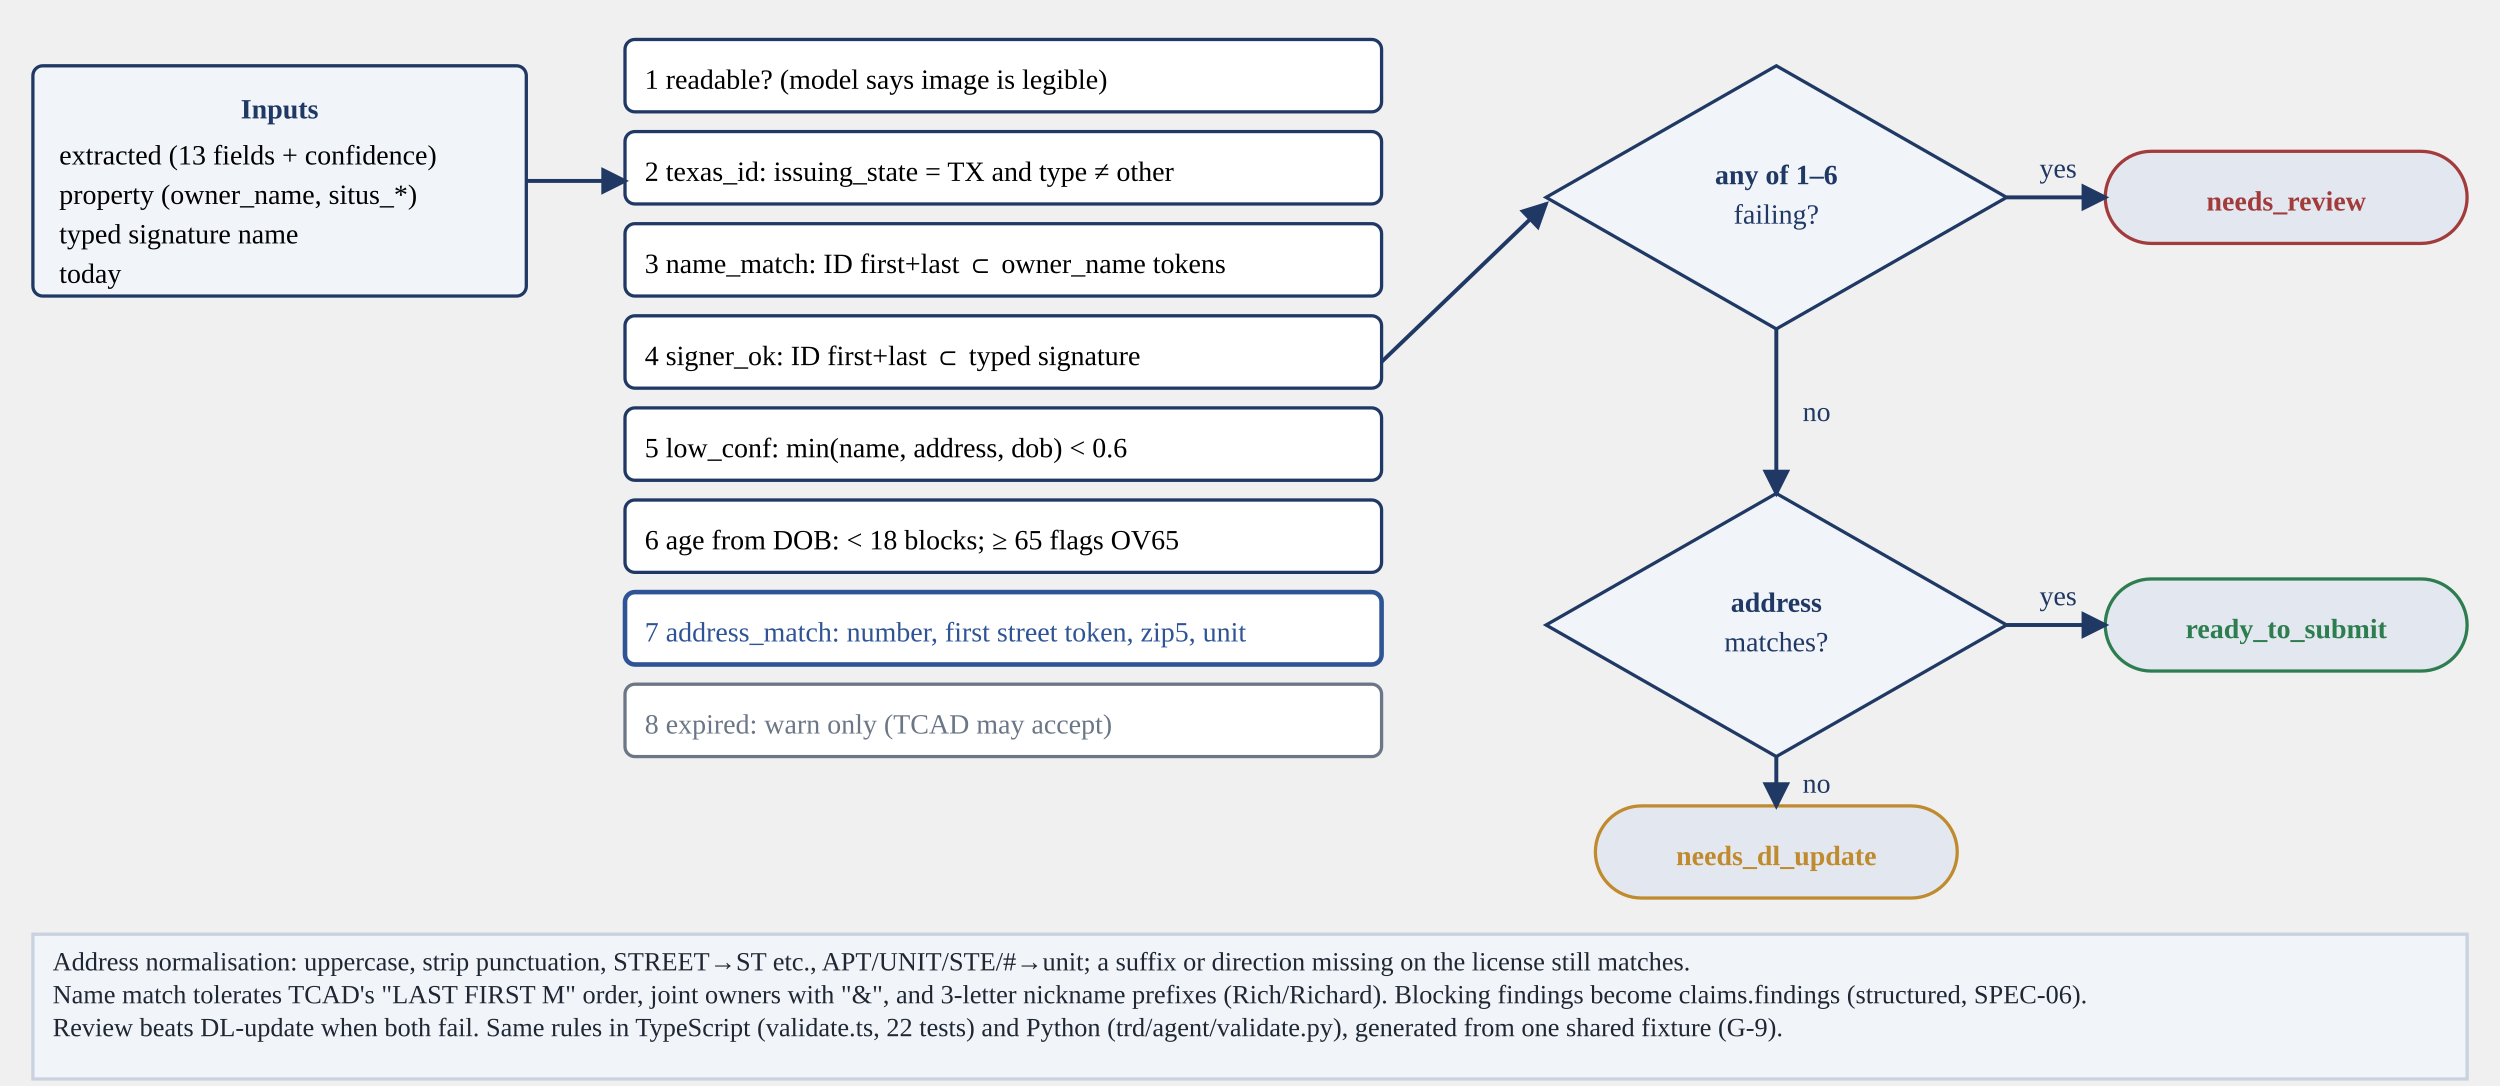
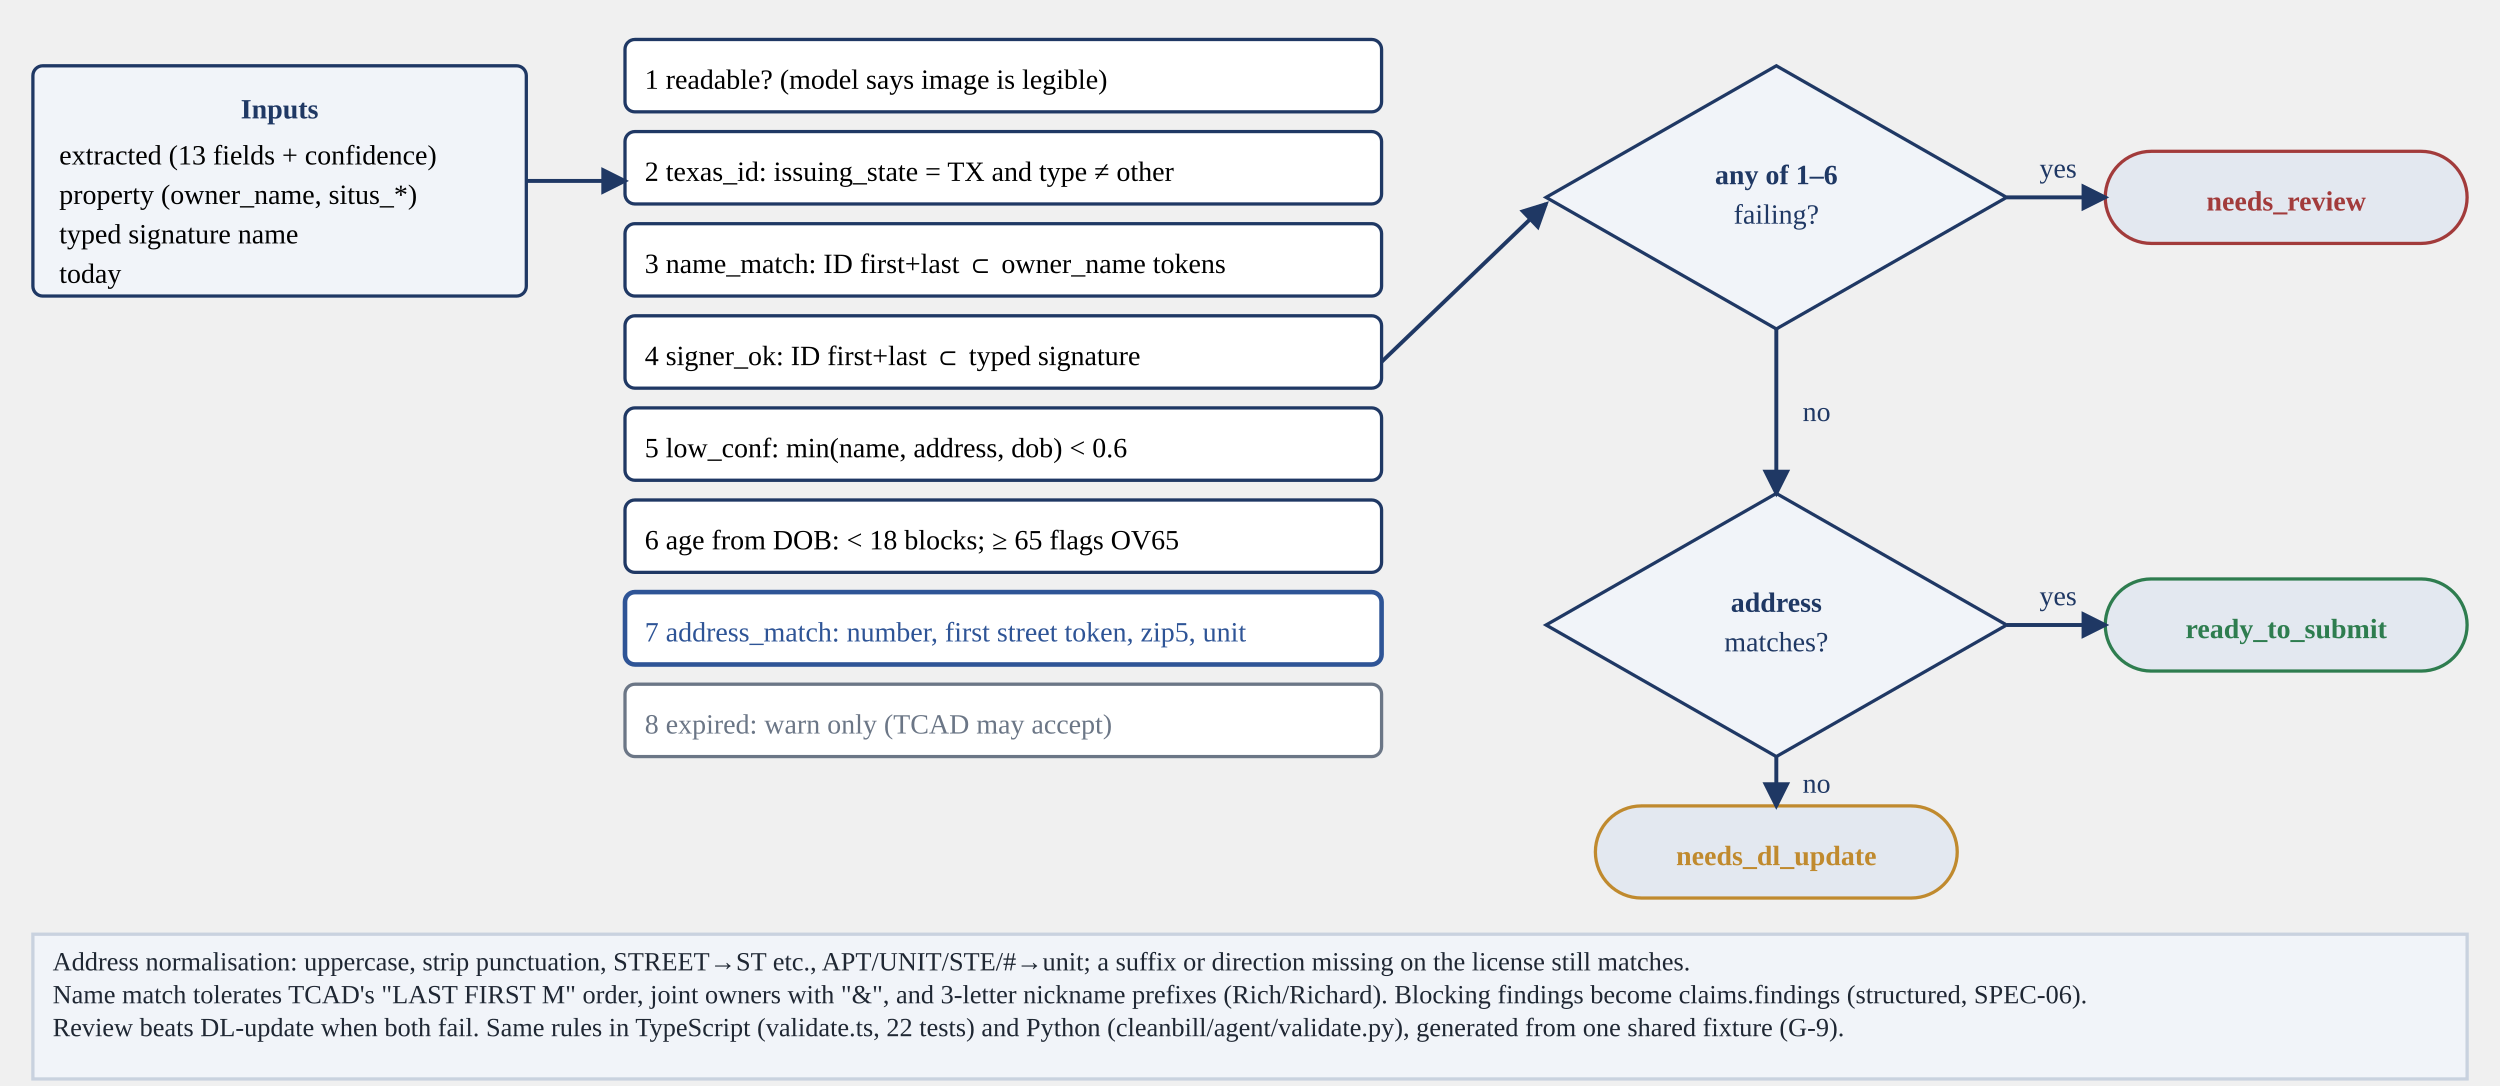
<svg xmlns="http://www.w3.org/2000/svg" viewBox="0 0 760 330" font-size="8.5">
  <defs>
    <marker id="v1" markerWidth="7" markerHeight="7" refX="6" refY="3.5" orient="auto">
      <path d="M0,0 L7,3.5 L0,7 z" fill="#1F3864" />
    </marker>
  </defs>
  <rect x="10" y="20" width="150" height="70" rx="3" fill="#F1F4F9" stroke="#1F3864" />
  <text x="85" y="36" text-anchor="middle" font-weight="700" fill="#1F3864">Inputs</text>
  <text x="18" y="50">extracted (13 fields + confidence)</text>
  <text x="18" y="62">property (owner_name, situs_*)</text>
  <text x="18" y="74">typed signature name</text>
  <text x="18" y="86">today</text>
  <g>
    <rect x="190" y="12" width="230" height="22" rx="3" fill="#fff" stroke="#1F3864" />
    <text x="196" y="27">1 readable? (model says image is legible)</text>
    <rect x="190" y="40" width="230" height="22" rx="3" fill="#fff" stroke="#1F3864" />
    <text x="196" y="55">2 texas_id: issuing_state = TX and type ≠ other</text>
    <rect x="190" y="68" width="230" height="22" rx="3" fill="#fff" stroke="#1F3864" />
    <text x="196" y="83">3 name_match: ID first+last ⊂ owner_name tokens</text>
    <rect x="190" y="96" width="230" height="22" rx="3" fill="#fff" stroke="#1F3864" />
    <text x="196" y="111">4 signer_ok: ID first+last ⊂ typed signature</text>
    <rect x="190" y="124" width="230" height="22" rx="3" fill="#fff" stroke="#1F3864" />
    <text x="196" y="139">5 low_conf: min(name, address, dob) &lt; 0.6</text>
    <rect x="190" y="152" width="230" height="22" rx="3" fill="#fff" stroke="#1F3864" />
    <text x="196" y="167">6 age from DOB: &lt; 18 blocks; ≥ 65 flags OV65</text>
    <rect x="190" y="180" width="230" height="22" rx="3" fill="#fff" stroke="#2E5496" stroke-width="1.4" />
    <text x="196" y="195" fill="#2E5496">7 address_match: number, first street token, zip5, unit</text>
    <rect x="190" y="208" width="230" height="22" rx="3" fill="#fff" stroke="#6B7686" />
    <text x="196" y="223" fill="#6B7686">8 expired: warn only (TCAD may accept)</text>
  </g>
  <line x1="160" y1="55" x2="190" y2="55" stroke="#1F3864" stroke-width="1.2" marker-end="url(#v1)" />
  <path d="M470,60 L540,20 L610,60 L540,100 Z" fill="#F1F4F9" stroke="#1F3864" />
  <text x="540" y="56" text-anchor="middle" font-weight="700" fill="#1F3864">any of 1–6</text>
  <text x="540" y="68" text-anchor="middle" fill="#1F3864">failing?</text>
  <path d="M470,190 L540,150 L610,190 L540,230 Z" fill="#F1F4F9" stroke="#1F3864" />
  <text x="540" y="186" text-anchor="middle" font-weight="700" fill="#1F3864">address</text>
  <text x="540" y="198" text-anchor="middle" fill="#1F3864">matches?</text>
  <line x1="420" y1="110" x2="470" y2="62" stroke="#1F3864" stroke-width="1.2" marker-end="url(#v1)" />
  <line x1="540" y1="100" x2="540" y2="150" stroke="#1F3864" stroke-width="1.2" marker-end="url(#v1)" />
  <text x="548" y="128" fill="#1F3864">no</text>
  <rect x="640" y="46" width="110" height="28" rx="14" fill="#E3E8F0" stroke="#A23B3B" />
  <text x="695" y="64" text-anchor="middle" font-weight="700" fill="#A23B3B">needs_review</text>
  <line x1="610" y1="60" x2="640" y2="60" stroke="#1F3864" stroke-width="1.2" marker-end="url(#v1)" />
  <text x="620" y="54" fill="#1F3864">yes</text>
  <rect x="640" y="176" width="110" height="28" rx="14" fill="#E3E8F0" stroke="#2E7D4F" />
  <text x="695" y="194" text-anchor="middle" font-weight="700" fill="#2E7D4F">ready_to_submit</text>
  <line x1="610" y1="190" x2="640" y2="190" stroke="#1F3864" stroke-width="1.2" marker-end="url(#v1)" />
  <text x="620" y="184" fill="#1F3864">yes</text>
  <rect x="485" y="245" width="110" height="28" rx="14" fill="#E3E8F0" stroke="#C08A2E" />
  <text x="540" y="263" text-anchor="middle" font-weight="700" fill="#C08A2E">needs_dl_update</text>
  <line x1="540" y1="230" x2="540" y2="245" stroke="#1F3864" stroke-width="1.2" marker-end="url(#v1)" />
  <text x="548" y="241" fill="#1F3864">no</text>
  <rect x="10" y="284" width="740" height="44" fill="#F1F4F9" stroke="#C9D2DF" />
  <text x="16" y="295" fill="#1F2733" font-size="8">Address normalisation: uppercase, strip punctuation, STREET→ST etc., APT/UNIT/STE/#→unit; a suffix or direction missing on the license still matches.</text>
  <text x="16" y="305" fill="#1F2733" font-size="8">Name match tolerates TCAD's "LAST FIRST M" order, joint owners with "&amp;", and 3-letter nickname prefixes (Rich/Richard). Blocking findings become claims.findings (structured, SPEC-06).</text>
-   <text x="16" y="315" fill="#1F2733" font-size="8">Review beats DL-update when both fail. Same rules in TypeScript (validate.ts, 22 tests) and Python (trd/agent/validate.py), generated from one shared fixture (G-9).</text>
+   <text x="16" y="315" fill="#1F2733" font-size="8">Review beats DL-update when both fail. Same rules in TypeScript (validate.ts, 22 tests) and Python (cleanbill/agent/validate.py), generated from one shared fixture (G-9).</text>
</svg>
